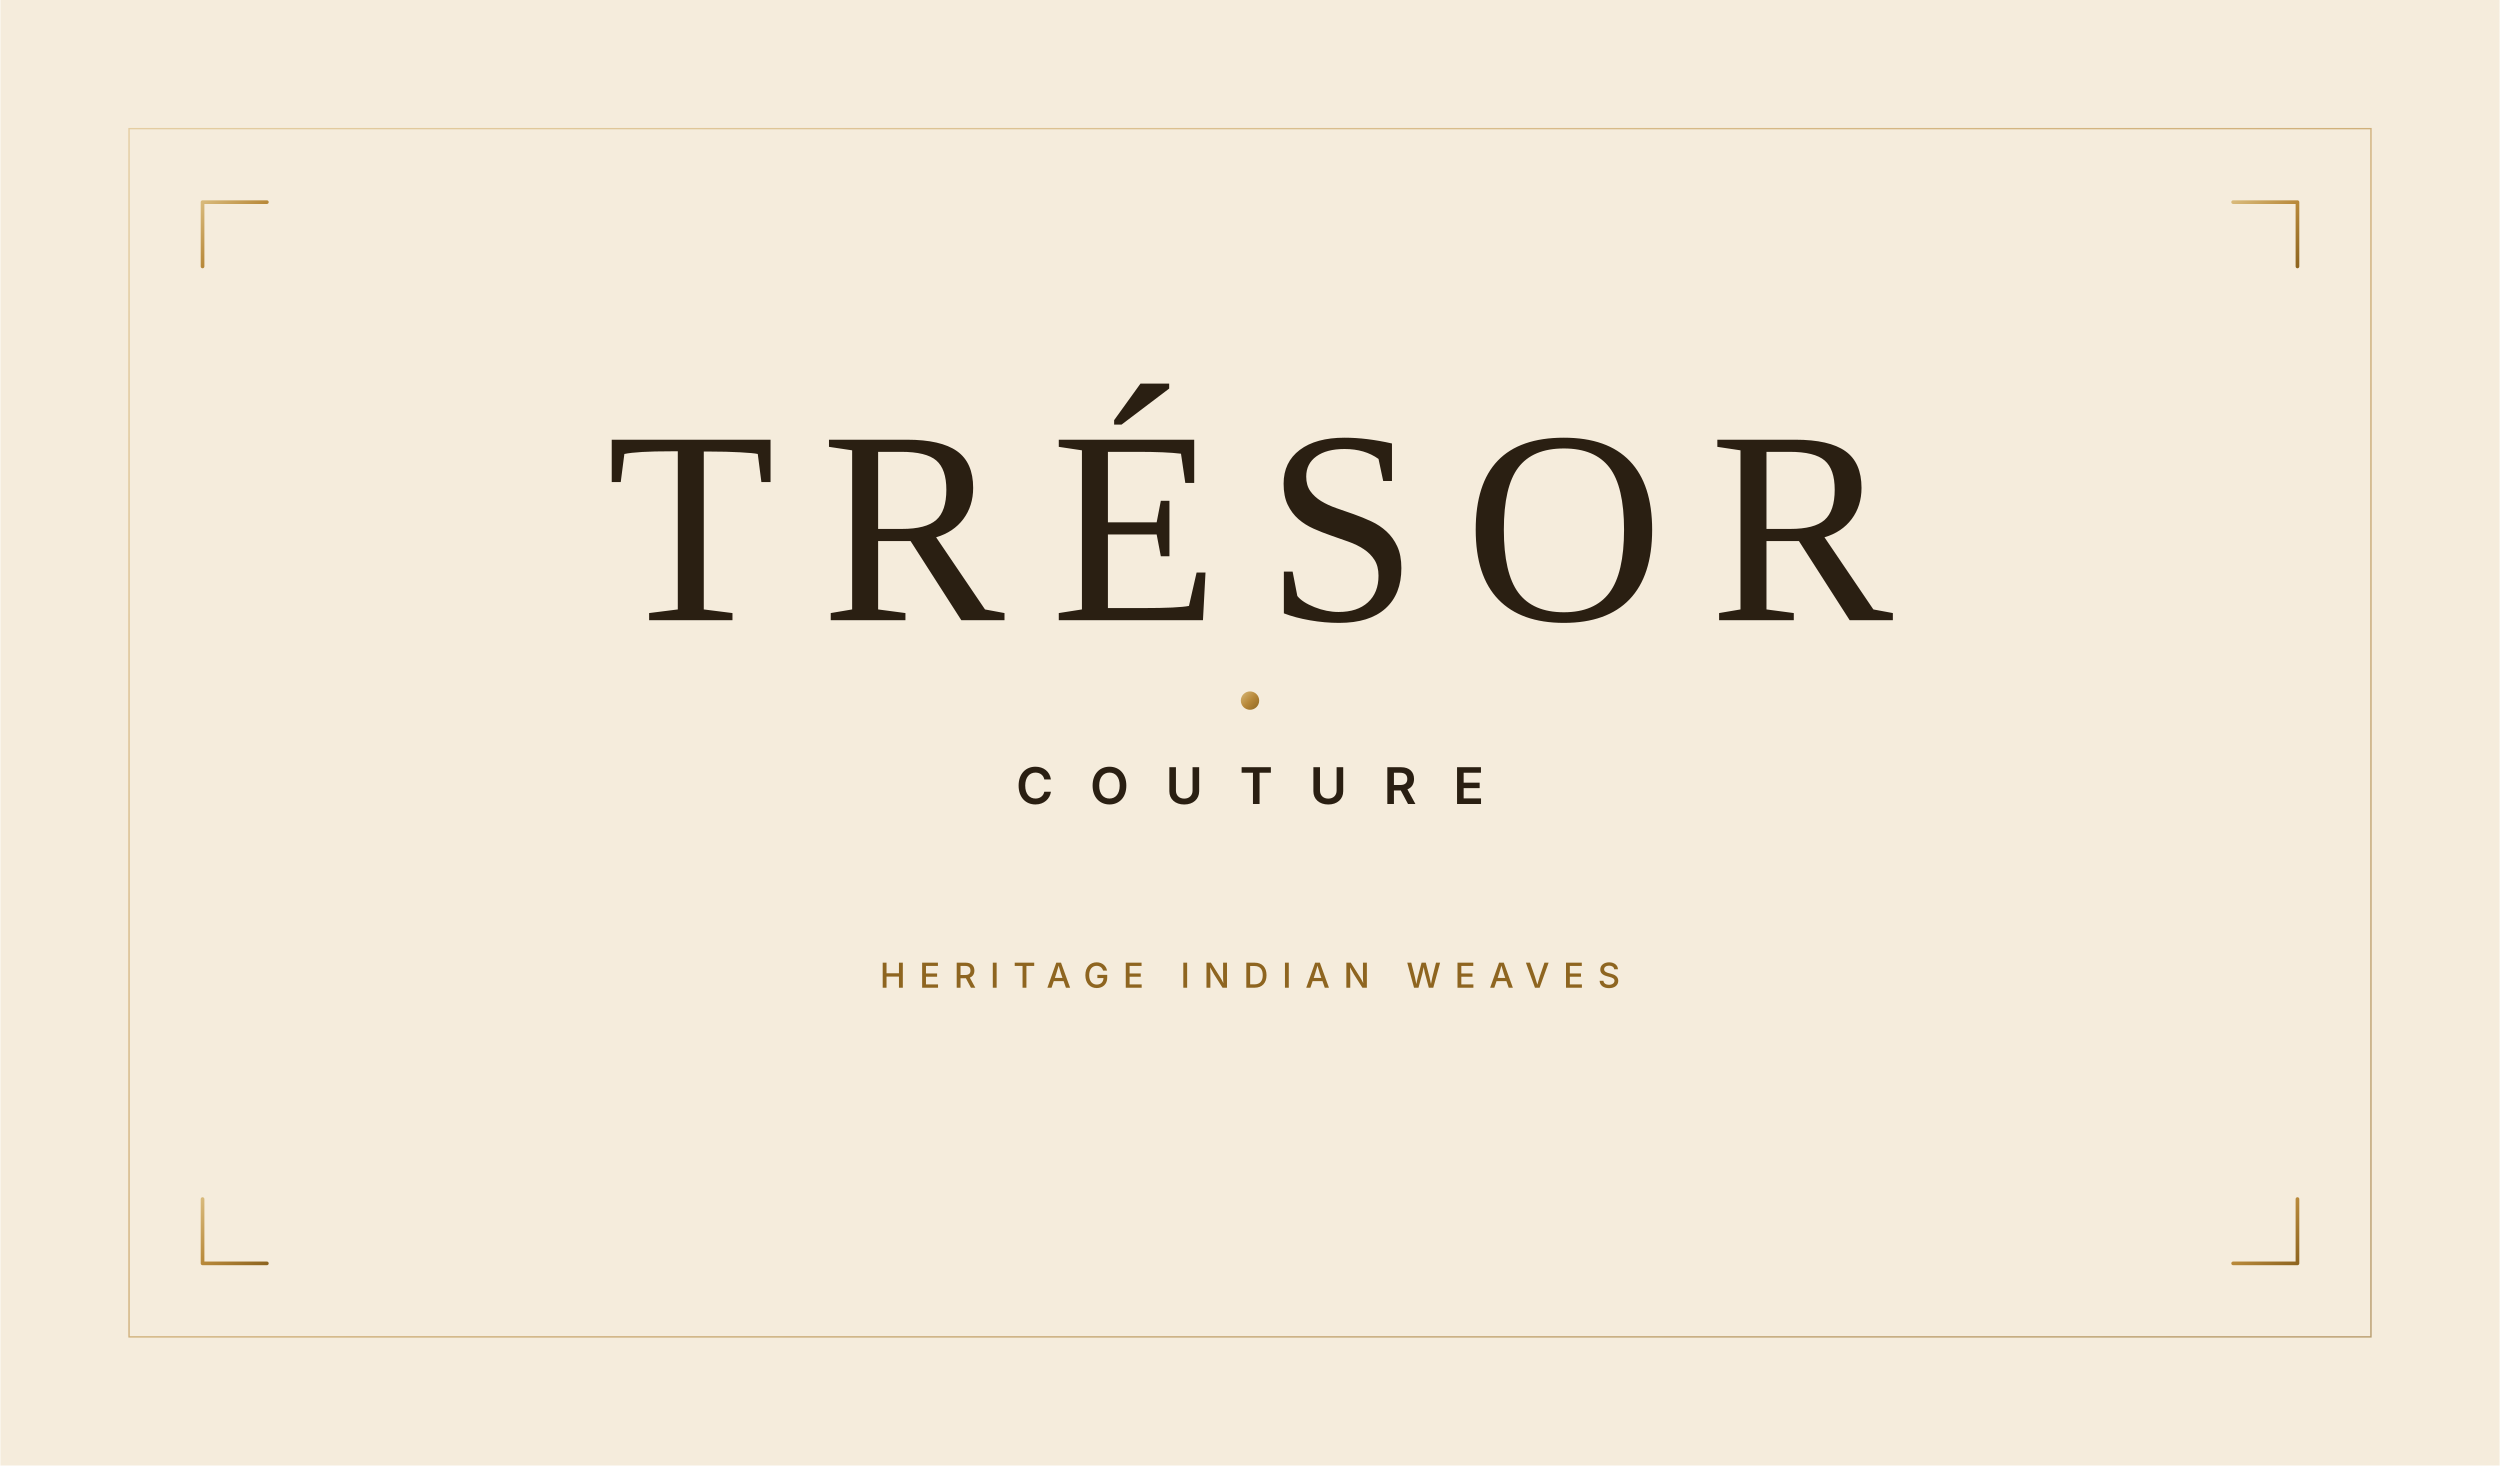
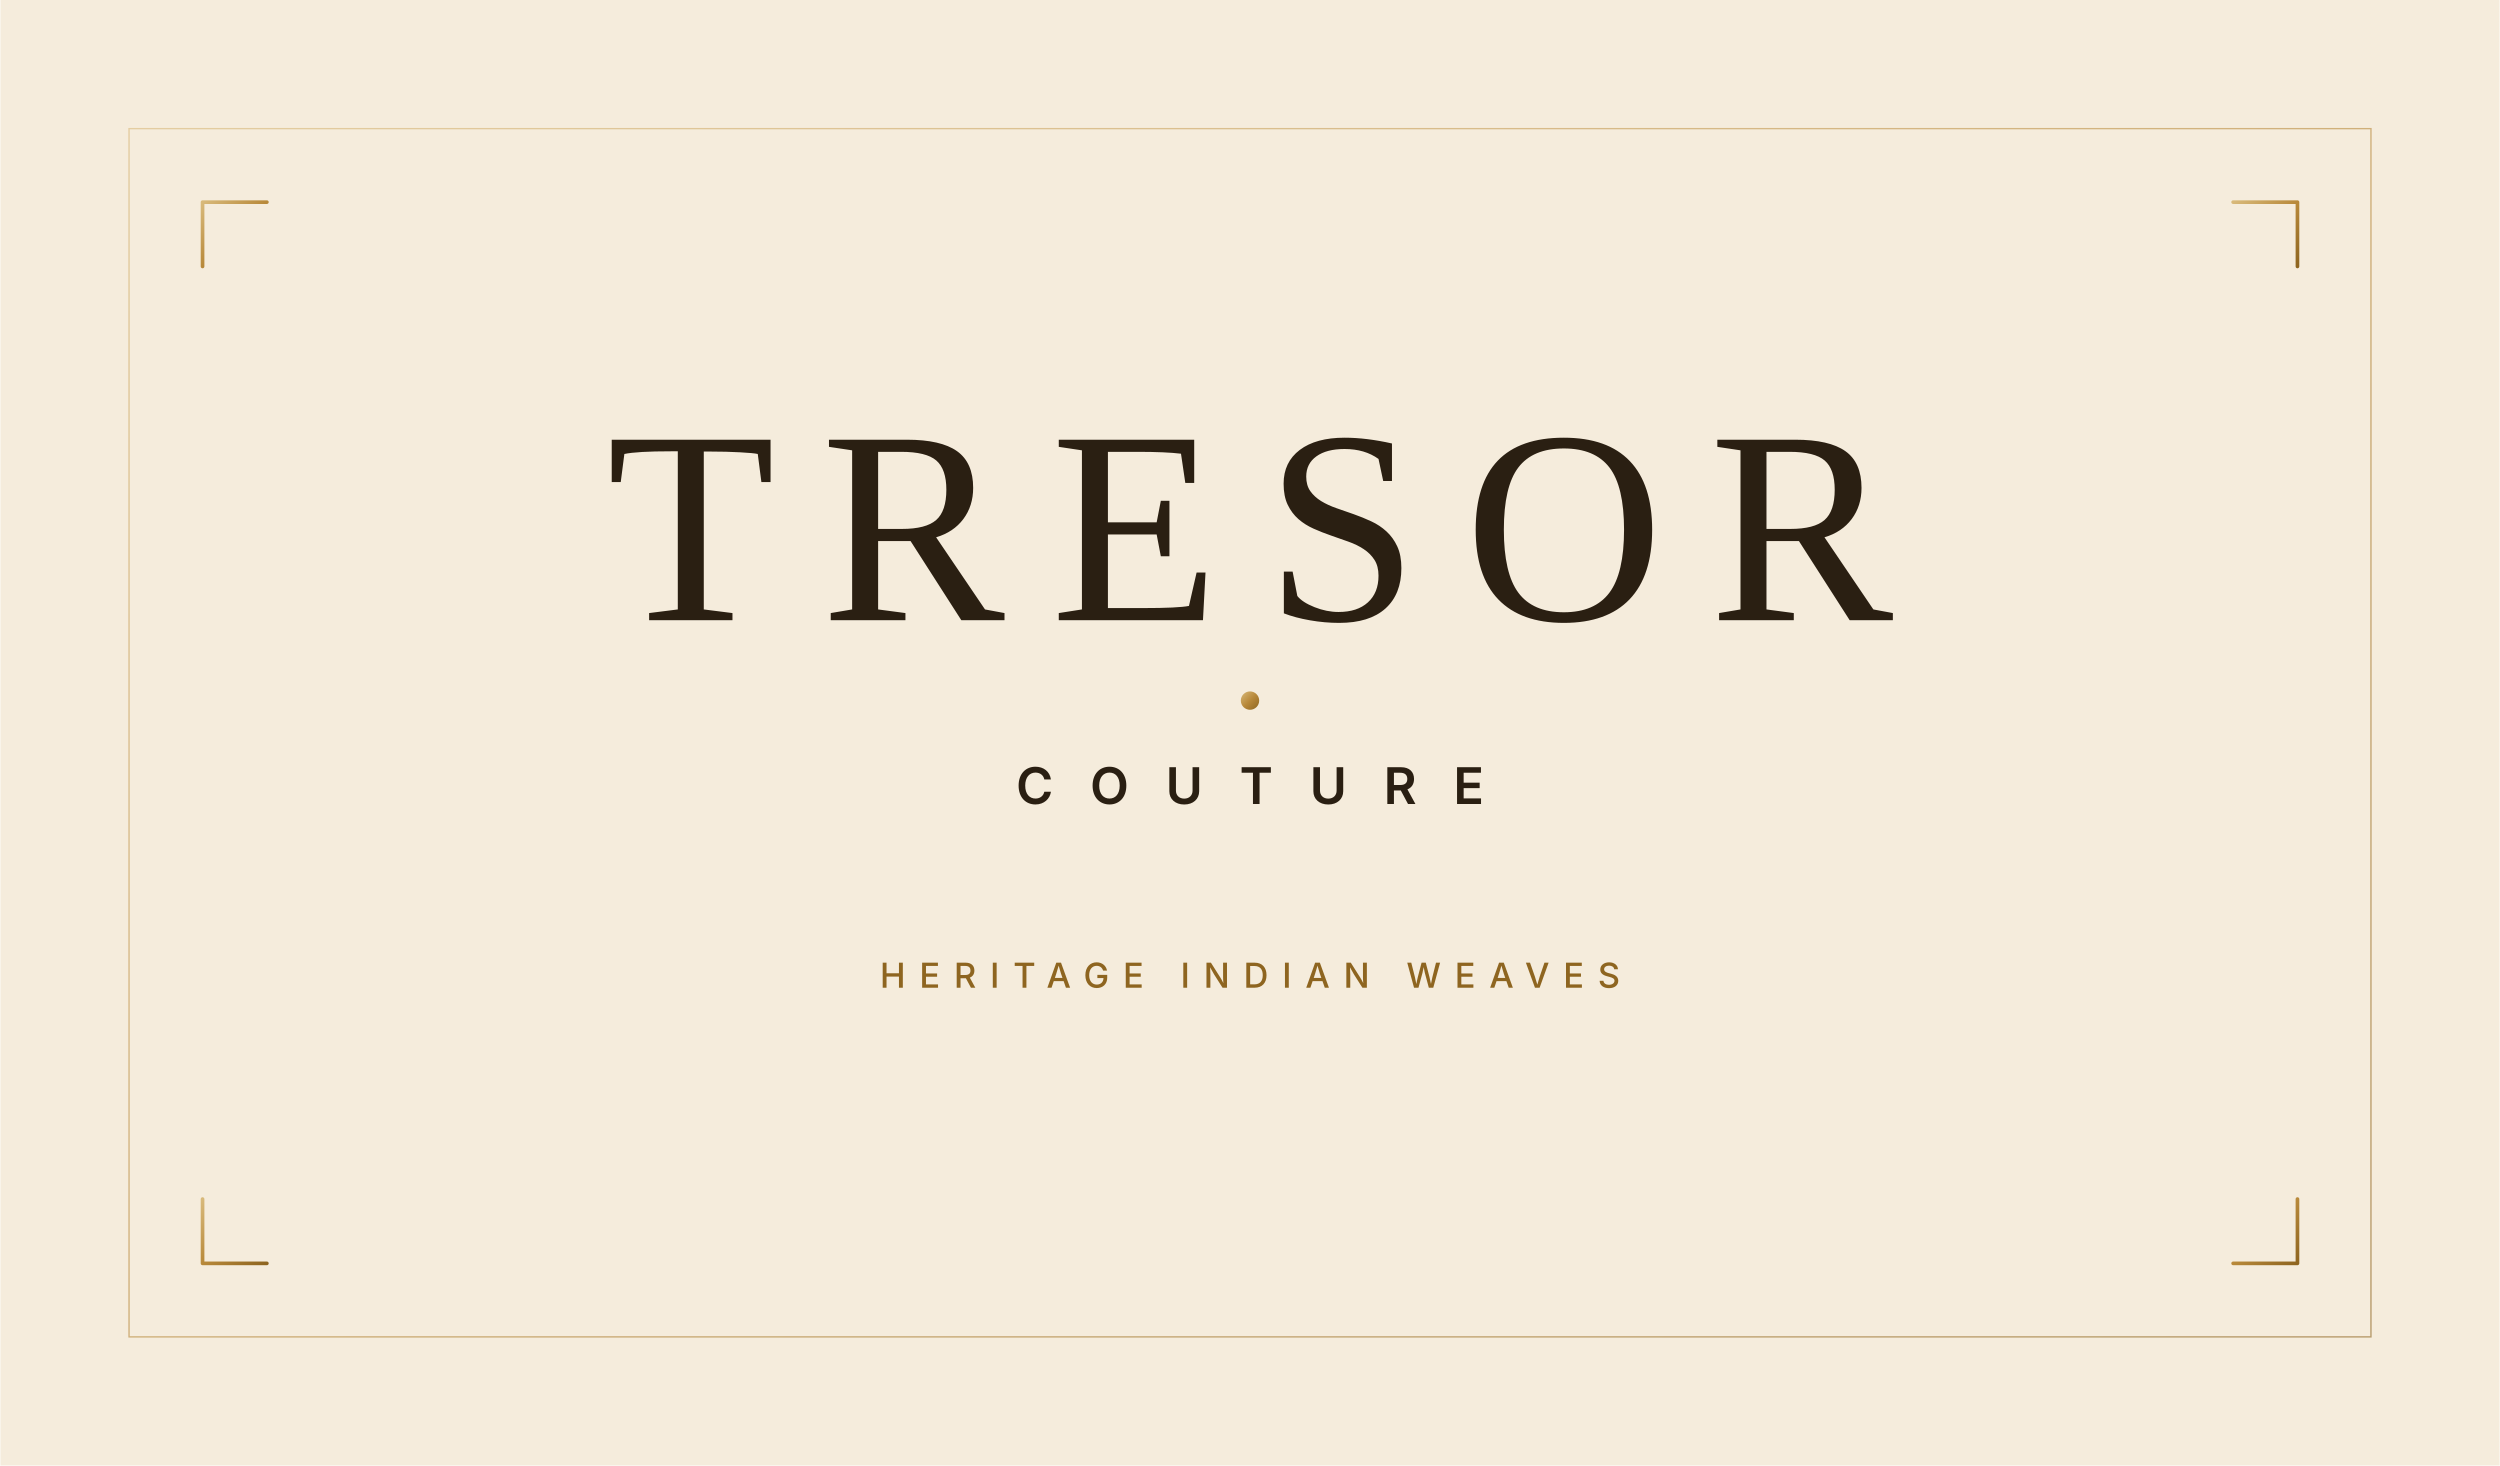
<svg xmlns="http://www.w3.org/2000/svg" width="3.625in" height="2.125in" viewBox="0 0 1088 638">
  <defs>
    <linearGradient id="gold" x1="0" y1="0" x2="1" y2="1">
      <stop offset="0%" stop-color="#D8B97A" />
      <stop offset="50%" stop-color="#B8893A" />
      <stop offset="100%" stop-color="#8E6520" />
    </linearGradient>
  </defs>
  <rect width="1088" height="638" fill="#F5ECDC" />
  <rect x="56" y="56" width="976" height="526" fill="none" stroke="url(#gold)" stroke-width="0.6" opacity="0.6" />
  <g stroke="url(#gold)" stroke-width="1.6" fill="none" stroke-linecap="round">
    <path d="M 88 88 H 116 M 88 88 V 116" />
    <path d="M 1000 88 H 972 M 1000 88 V 116" />
    <path d="M 88 550 H 116 M 88 550 V 522" />
    <path d="M 1000 550 H 972 M 1000 550 V 522" />
  </g>
  <g text-anchor="middle" font-family="'Cormorant Garamond', 'Times New Roman', serif">
-     <text x="544" y="270" font-size="120" font-weight="300" letter-spacing="20" fill="#2A1F12">TRÉSOR</text>
+     <text x="544" y="270" font-size="120" font-weight="300" letter-spacing="20" fill="#2A1F12">TRESOR</text>
  </g>
  <line x1="380" y1="305" x2="498" y2="305" stroke="url(#gold)" stroke-width="1" />
  <circle cx="544" cy="305" r="4" fill="url(#gold)" />
  <line x1="590" y1="305" x2="708" y2="305" stroke="url(#gold)" stroke-width="1" />
  <text x="544" y="350" text-anchor="middle" font-family="'Inter', sans-serif" font-size="22" letter-spacing="16" font-weight="600" fill="#2A1F12">COUTURE</text>
  <text x="544" y="430" text-anchor="middle" font-family="'Inter', sans-serif" font-size="15" letter-spacing="6" font-weight="500" fill="#8E6520">HERITAGE INDIAN WEAVES</text>
</svg>
